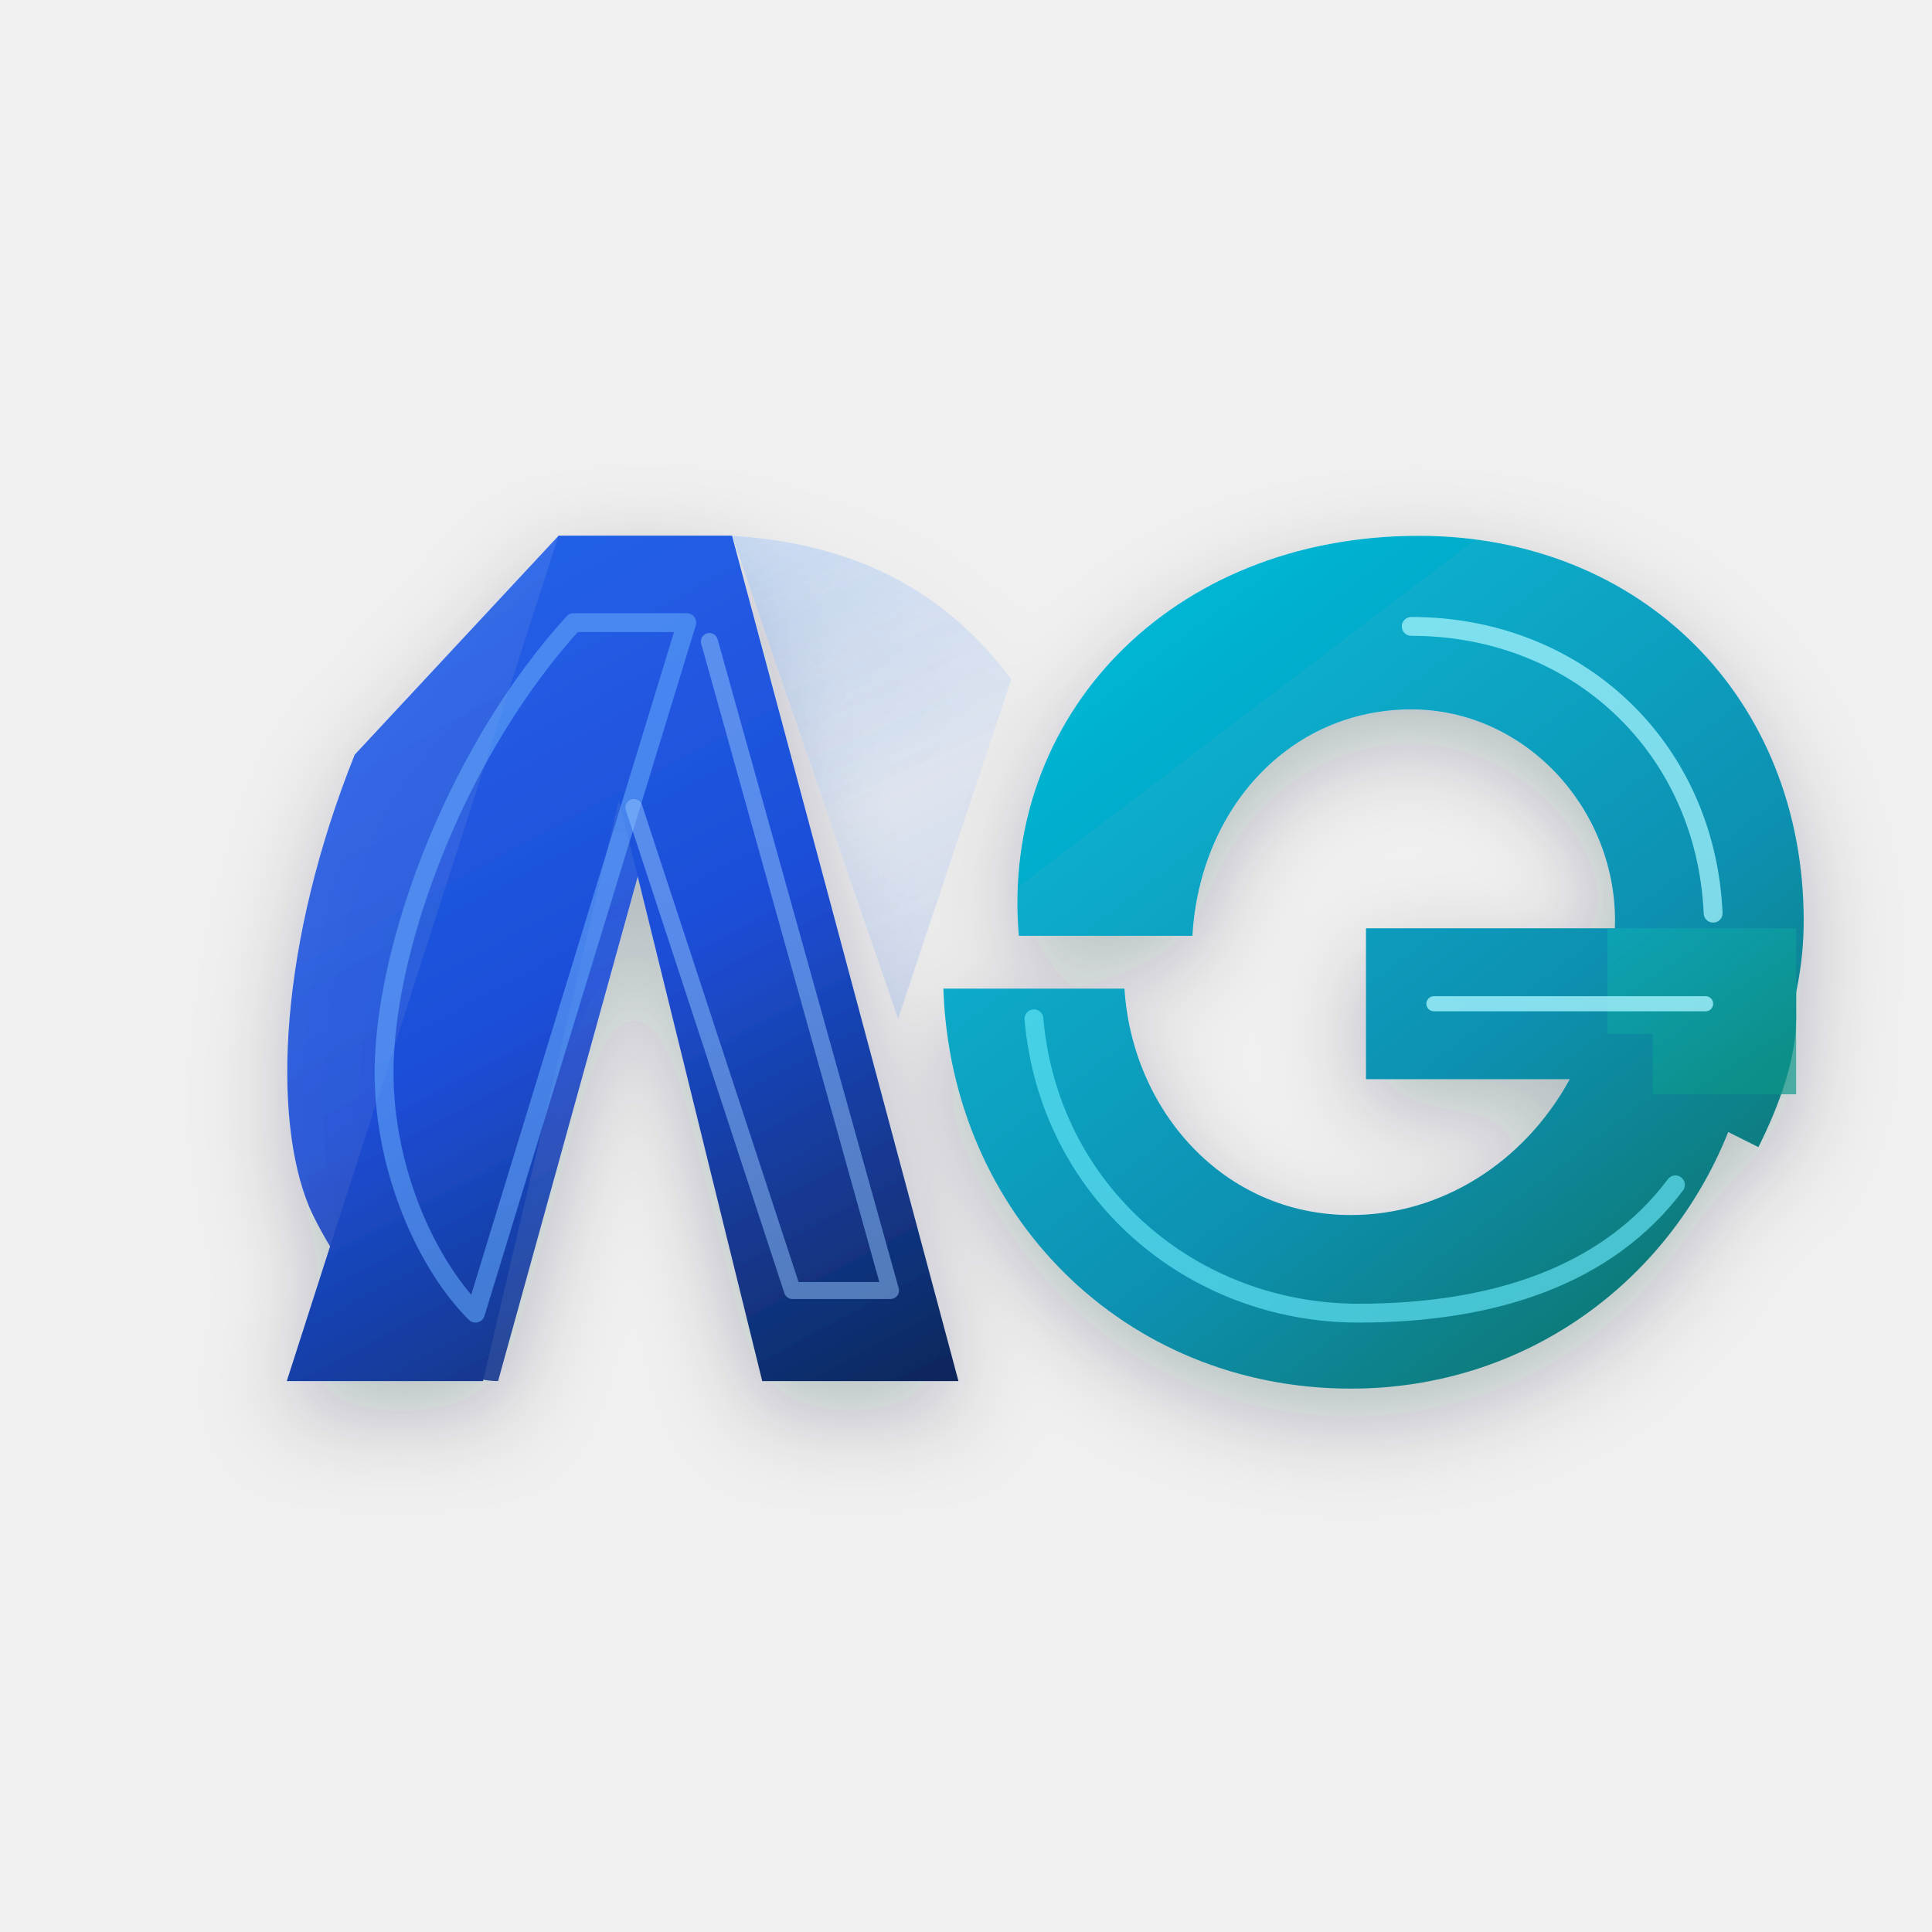
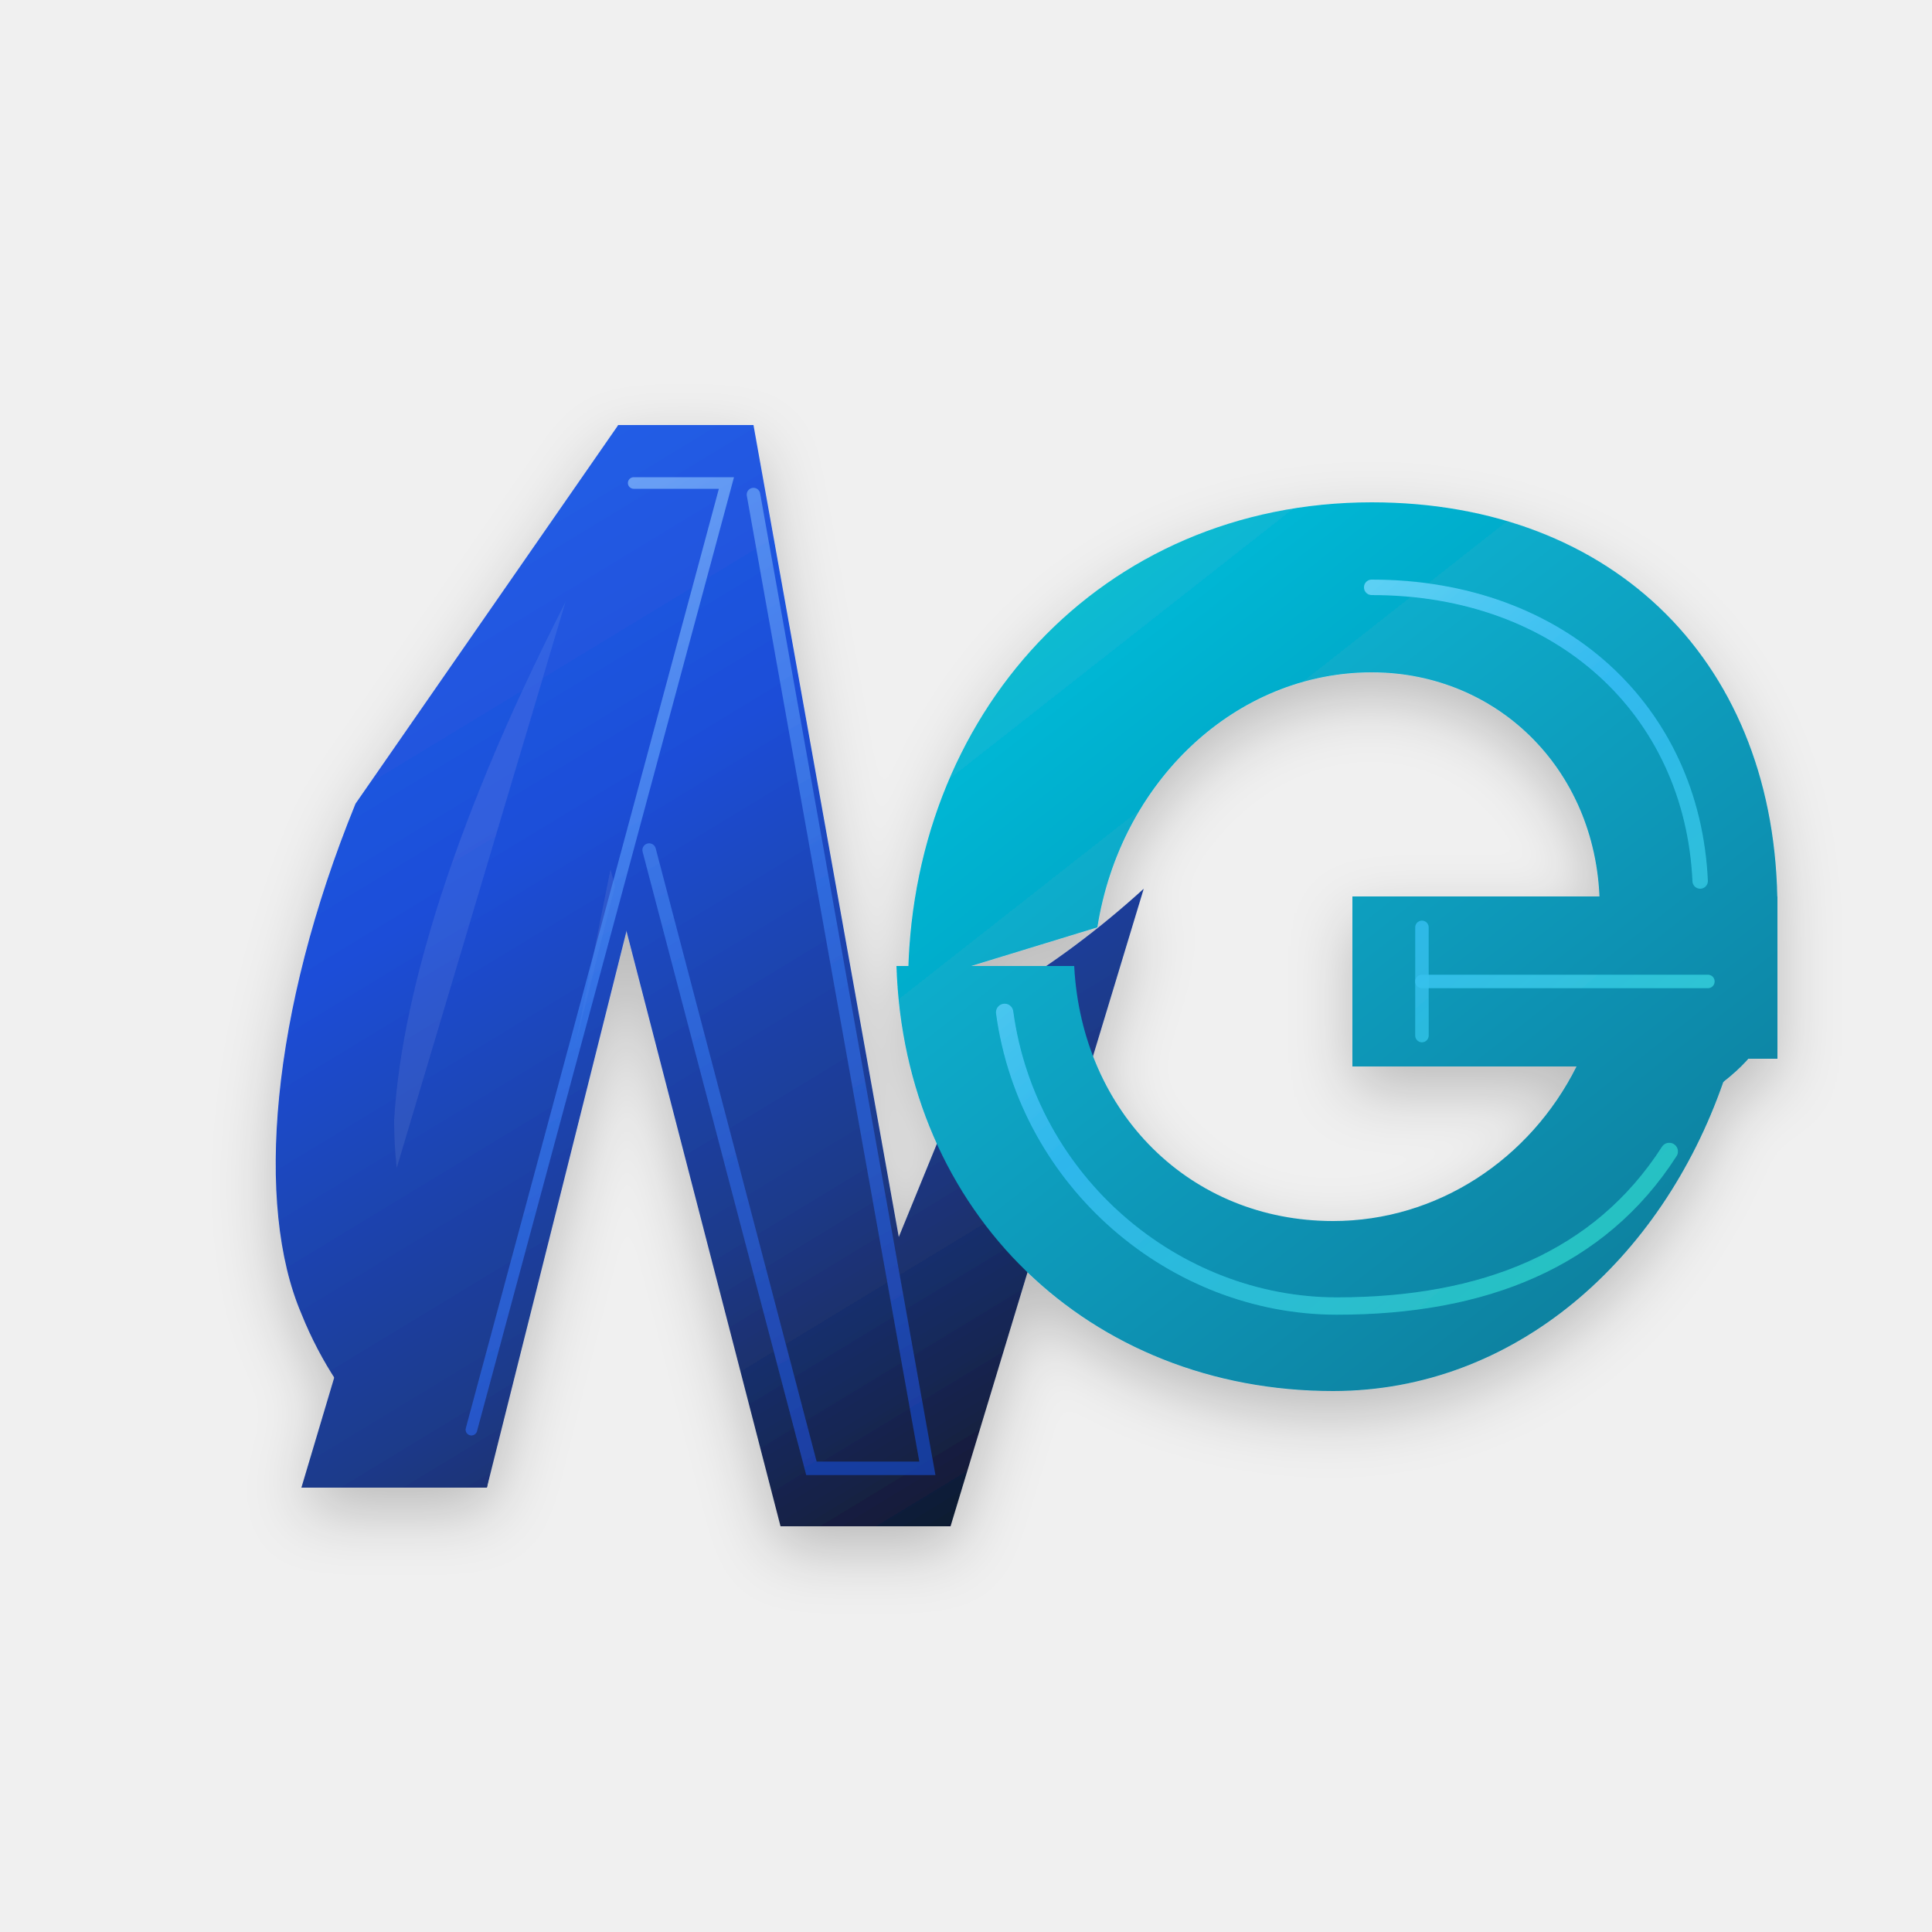
- <svg xmlns="http://www.w3.org/2000/svg" viewBox="0 0 512 512" fill="none">
+ <svg xmlns="http://www.w3.org/2000/svg" viewBox="0 0 500 500" width="100%" height="100%">
  <defs>
-     <linearGradient id="nGradient" x1="120" y1="130" x2="260" y2="390" gradientUnits="userSpaceOnUse">
+     <linearGradient id="nPrimary" x1="80" y1="120" x2="250" y2="400" gradientUnits="userSpaceOnUse">
      <stop offset="0%" stop-color="#2563EB" />
-       <stop offset="45%" stop-color="#1D4ED8" />
-       <stop offset="85%" stop-color="#0F2D6B" />
-       <stop offset="100%" stop-color="#0B1D47" />
+       <stop offset="35%" stop-color="#1D4ED8" />
+       <stop offset="70%" stop-color="#1E3A8A" />
+       <stop offset="100%" stop-color="#0F172A" />
    </linearGradient>
-     <linearGradient id="gGradient" x1="220" y1="130" x2="410" y2="380" gradientUnits="userSpaceOnUse">
+     <linearGradient id="gPrimary" x1="220" y1="110" x2="440" y2="390" gradientUnits="userSpaceOnUse">
      <stop offset="0%" stop-color="#2DD4BF" />
      <stop offset="25%" stop-color="#06B6D4" />
-       <stop offset="70%" stop-color="#0891B2" />
-       <stop offset="100%" stop-color="#0F766E" />
+       <stop offset="65%" stop-color="#0891B2" />
+       <stop offset="100%" stop-color="#0E7490" />
    </linearGradient>
-     <linearGradient id="nHighlight" x1="100" y1="140" x2="200" y2="360" gradientUnits="userSpaceOnUse">
-       <stop offset="0%" stop-color="#60A5FA" stop-opacity="0.8" />
-       <stop offset="50%" stop-color="#3B82F6" stop-opacity="0.2" />
-       <stop offset="100%" stop-color="#1E40AF" stop-opacity="0.6" />
+     <linearGradient id="gAccent" x1="260" y1="140" x2="430" y2="340" gradientUnits="userSpaceOnUse">
+       <stop offset="0%" stop-color="#A5F3FC" />
+       <stop offset="50%" stop-color="#38BDF8" />
+       <stop offset="100%" stop-color="#2DD4BF" />
    </linearGradient>
-     <linearGradient id="gHighlight" x1="250" y1="140" x2="380" y2="340" gradientUnits="userSpaceOnUse">
-       <stop offset="0%" stop-color="#67E8F9" stop-opacity="0.9" />
-       <stop offset="50%" stop-color="#22D3EE" stop-opacity="0.3" />
-       <stop offset="100%" stop-color="#0D9488" stop-opacity="0.7" />
+     <linearGradient id="nAccent" x1="100" y1="140" x2="230" y2="370" gradientUnits="userSpaceOnUse">
+       <stop offset="0%" stop-color="#93C5FD" />
+       <stop offset="50%" stop-color="#3B82F6" />
+       <stop offset="100%" stop-color="#1D4ED8" />
    </linearGradient>
-     <filter id="logoShadow" x="-15%" y="-15%" width="130%" height="130%" filterUnits="userSpaceOnUse">
-       <feDropShadow dx="0" dy="8" stdDeviation="12" flood-color="#0B192C" flood-opacity="0.25" />
+     <filter id="logoDepth" x="-10%" y="-10%" width="125%" height="125%" filterUnits="userSpaceOnUse">
+       <feDropShadow dx="0" dy="6" stdDeviation="8" flood-color="#030712" flood-opacity="0.22" />
    </filter>
  </defs>
-   <g filter="url(#logoShadow)">
-     <path d="M 270 248 C 265 190 310 142 376 142 C 435 142 478 185 478 244 C 478 266 470 286 458 300 L 418 274 C 424 266 428 255 428 244 C 428 214 404 188 374 188 C 342 188 318 214 316 248 Z" fill="url(#gGradient)" />
-     <path d="M 194 142 L 254 366 L 202 366 L 164 212 L 128 366 L 76 366 L 148 142 Z" fill="url(#nGradient)" />
-     <path d="M 148 142 L 194 142 L 132 366 C 114 366 92 342 82 320 C 72 296 74 250 94 200 Z" fill="url(#nGradient)" opacity="0.9" />
-     <path d="M 194 142 L 238 270 L 268 180 C 250 156 226 144 194 142 Z" fill="url(#nHighlight)" opacity="0.4" />
-     <path d="M 458 300 C 442 340 404 368 358 368 C 298 368 252 322 250 262 L 298 262 C 300 294 324 322 358 322 C 382 322 404 308 416 286 L 362 286 L 362 246 L 476 246 L 476 270 C 476 280 472 292 466 304 Z" fill="url(#gGradient)" />
-     <path d="M 426 246 L 476 246 L 476 290 L 438 290 L 438 274 L 426 274 Z" fill="url(#gHighlight)" />
-     <path d="M 152 165 L 182 165 L 126 348 C 112 334 100 306 102 278 C 104 246 122 198 152 165 Z" fill="none" stroke="#60A5FA" stroke-width="5" stroke-linecap="round" stroke-linejoin="round" opacity="0.6" />
-     <path d="M 188 170 L 236 342 L 210 342 L 168 214" fill="none" stroke="#93C5FD" stroke-width="4.5" stroke-linecap="round" stroke-linejoin="round" opacity="0.5" />
-     <path d="M 374 166 C 418 166 452 198 454 242" fill="none" stroke="#A5F3FC" stroke-width="5" stroke-linecap="round" opacity="0.75" />
-     <path d="M 444 314 C 426 338 396 348 360 348 C 316 348 278 316 274 270" fill="none" stroke="#67E8F9" stroke-width="5" stroke-linecap="round" opacity="0.65" />
-     <path d="M 380 266 L 452 266" fill="none" stroke="#A5F3FC" stroke-width="4" stroke-linecap="round" opacity="0.8" />
+   <g filter="url(#logoDepth)">
+     <path d="M 235 255 C 235 185 285 130 355 130 C 418 130 460 172 460 235 C 460 252 455 268 446 280 L 406 256 C 411 249 414 242 414 235 C 414 200 388 174 355 174 C 320 174 290 202 284 240 Z" fill="url(#gPrimary)" />
+     <path d="M 160 110 L 195 110 L 126 385 C 108 385 88 365 78 340 C 66 312 70 262 92 208 Z" fill="url(#nPrimary)" />
+     <path d="M 152 145 L 180 145 L 128 355 C 114 345 102 320 102 290 C 104 255 120 205 152 145 Z" fill="#ffffff" opacity="0.08" />
+     <path d="M 195 110 L 246 395 L 202 395 L 158 225 L 126 385 L 78 385 L 160 110 Z" fill="url(#nPrimary)" />
+     <path d="M 202 395 L 246 395 L 296 230 C 285 240 272 250 258 258 Z" fill="url(#nPrimary)" />
+     <path d="M 164 125 L 188 125 L 122 370" stroke="url(#nAccent)" stroke-width="3" stroke-linecap="round" opacity="0.7" fill="none" />
+     <path d="M 195 128 L 240 380 L 210 380 L 168 220" stroke="url(#nAccent)" stroke-width="3.5" stroke-linecap="round" opacity="0.6" fill="none" />
+     <path d="M 446 280 C 430 326 392 360 345 360 C 282 360 234 314 232 250 L 278 250 C 280 288 308 316 345 316 C 372 316 396 300 408 276 L 350 276 L 350 232 L 460 232 L 460 256 C 460 265 455 273 446 280 Z" fill="url(#gPrimary)" />
+     <path d="M 412 232 L 460 232 L 460 274 L 424 274 L 424 258 L 412 258 Z" fill="url(#gPrimary)" />
+     <path d="M 355 152 C 404 152 438 184 440 228" stroke="url(#gAccent)" stroke-width="4" stroke-linecap="round" opacity="0.85" fill="none" />
+     <path d="M 432 298 C 414 326 384 338 346 338 C 304 338 266 306 260 262" stroke="url(#gAccent)" stroke-width="4.5" stroke-linecap="round" opacity="0.8" fill="none" />
+     <path d="M 368 254 L 442 254" stroke="url(#gAccent)" stroke-width="3.5" stroke-linecap="round" opacity="0.9" fill="none" />
+     <path d="M 368 240 L 368 268" stroke="url(#gAccent)" stroke-width="3.5" stroke-linecap="round" opacity="0.8" fill="none" />
  </g>
</svg>
